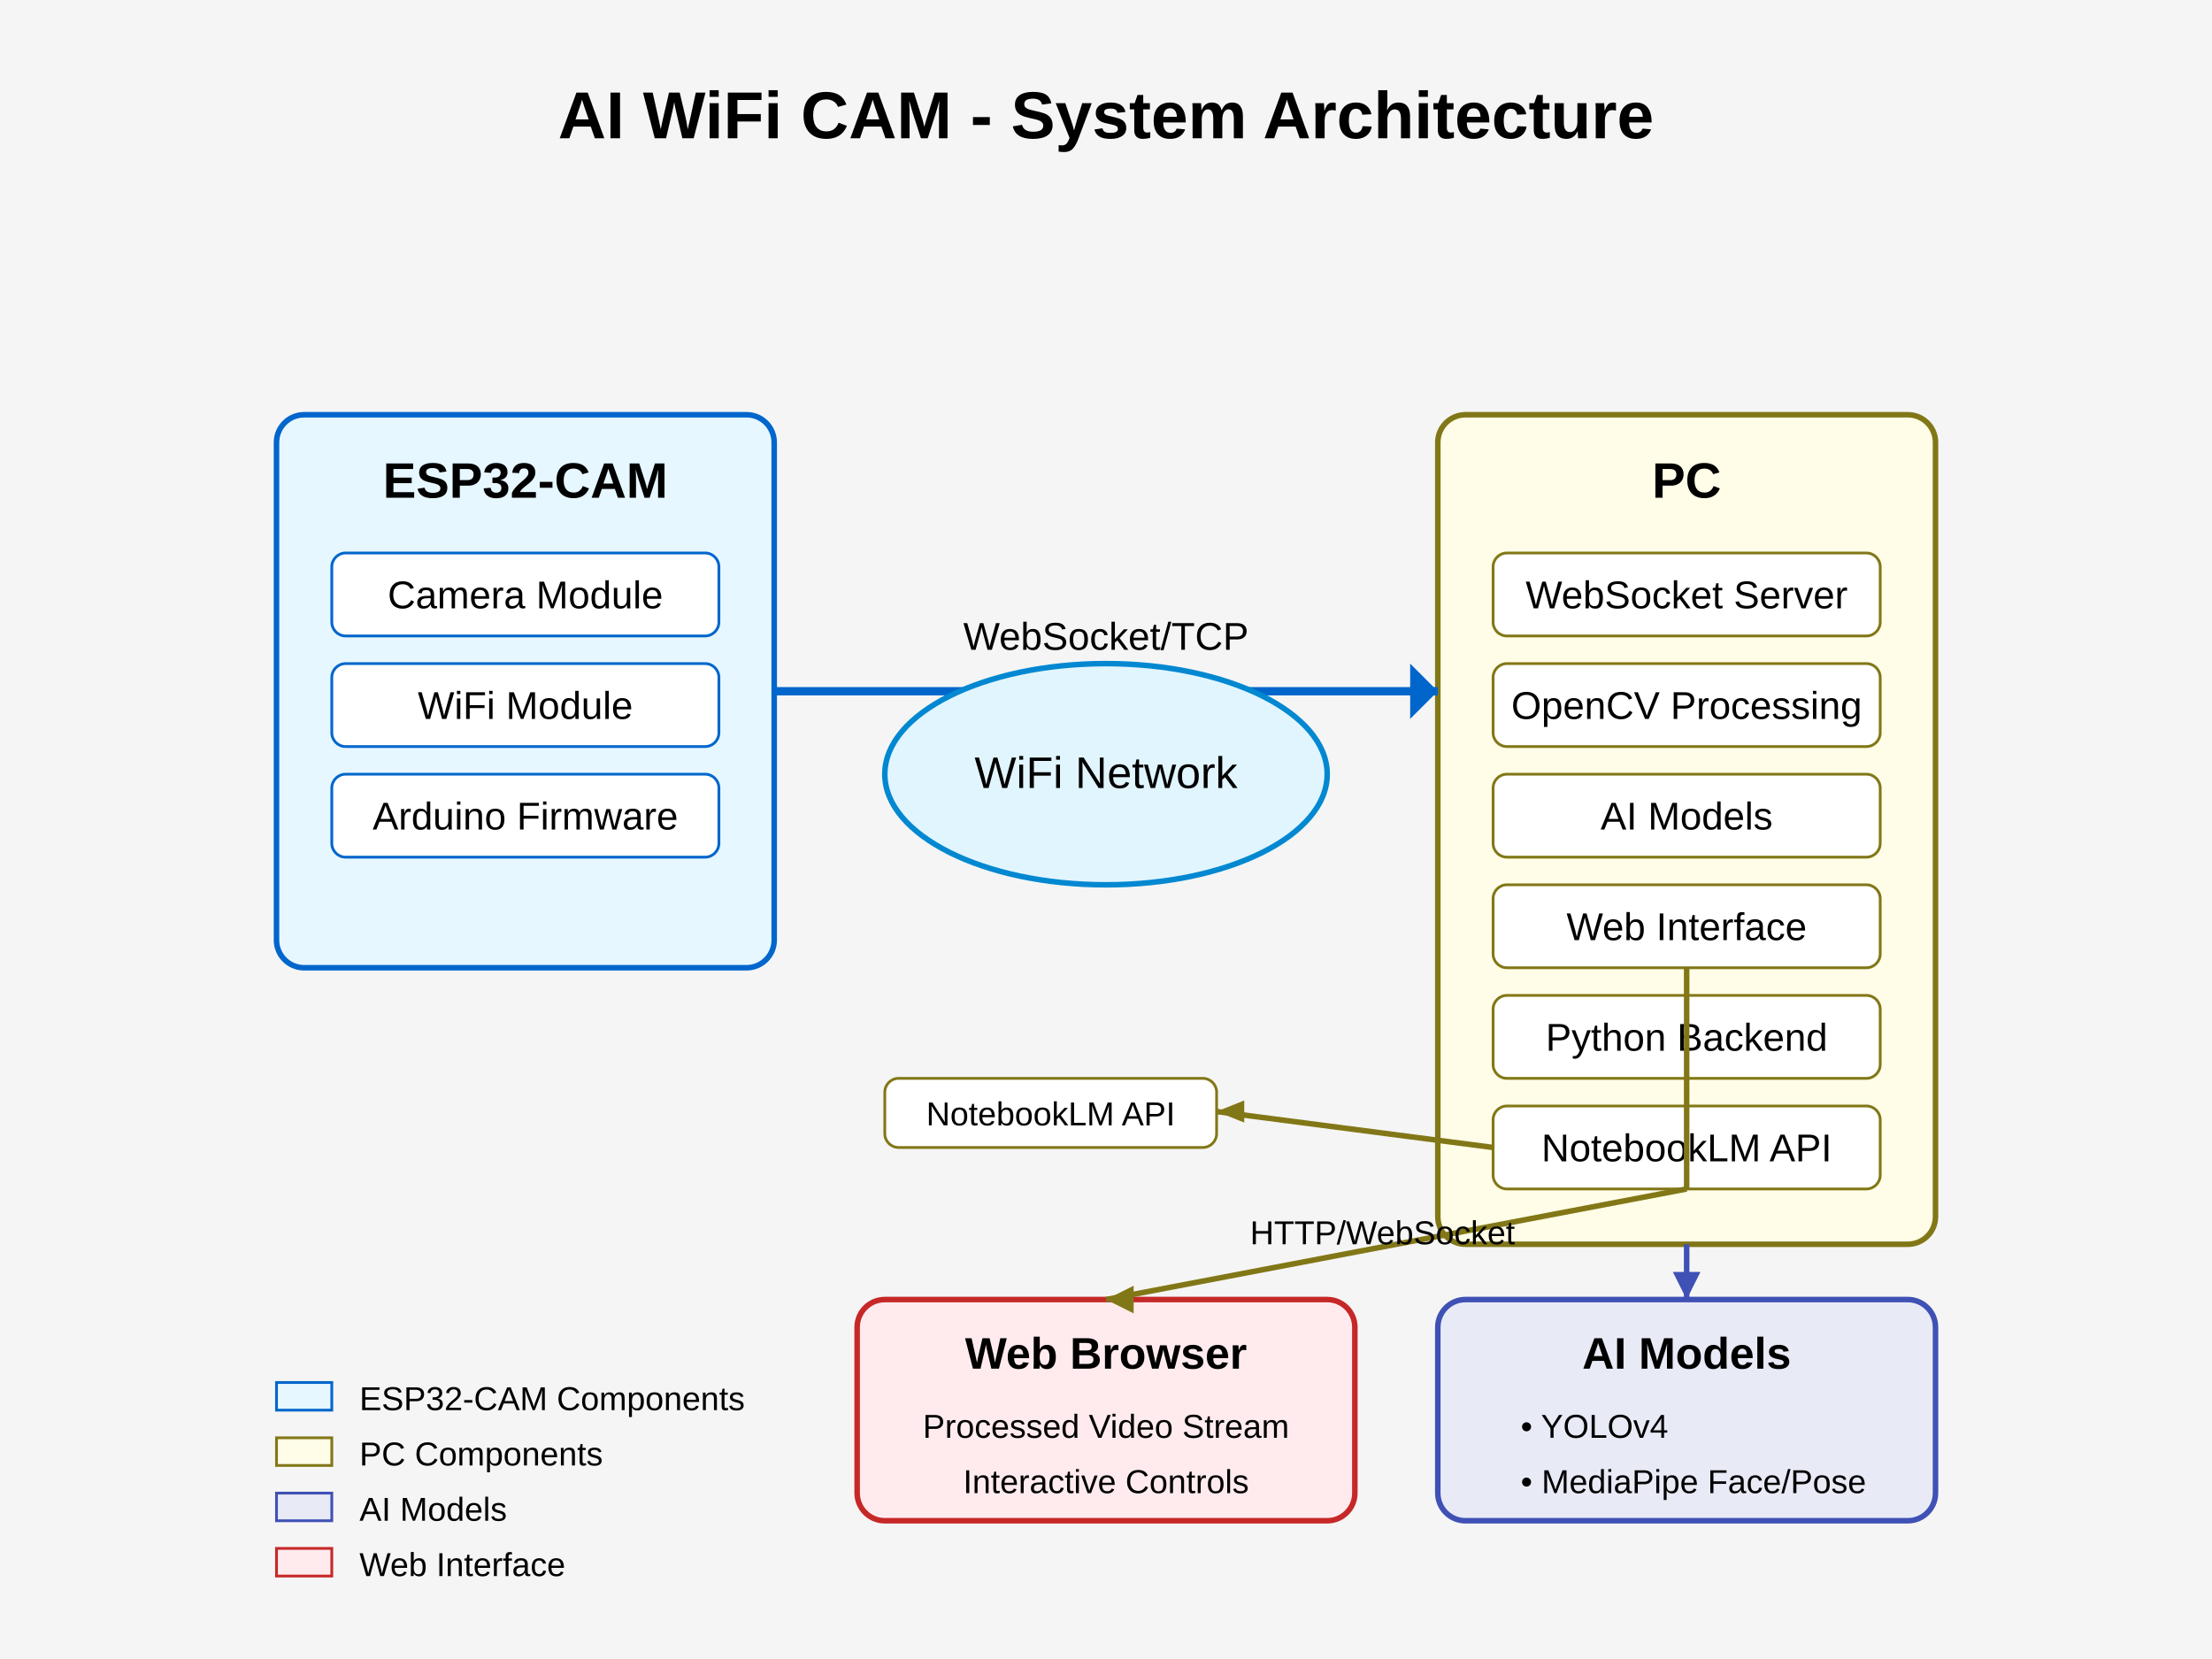
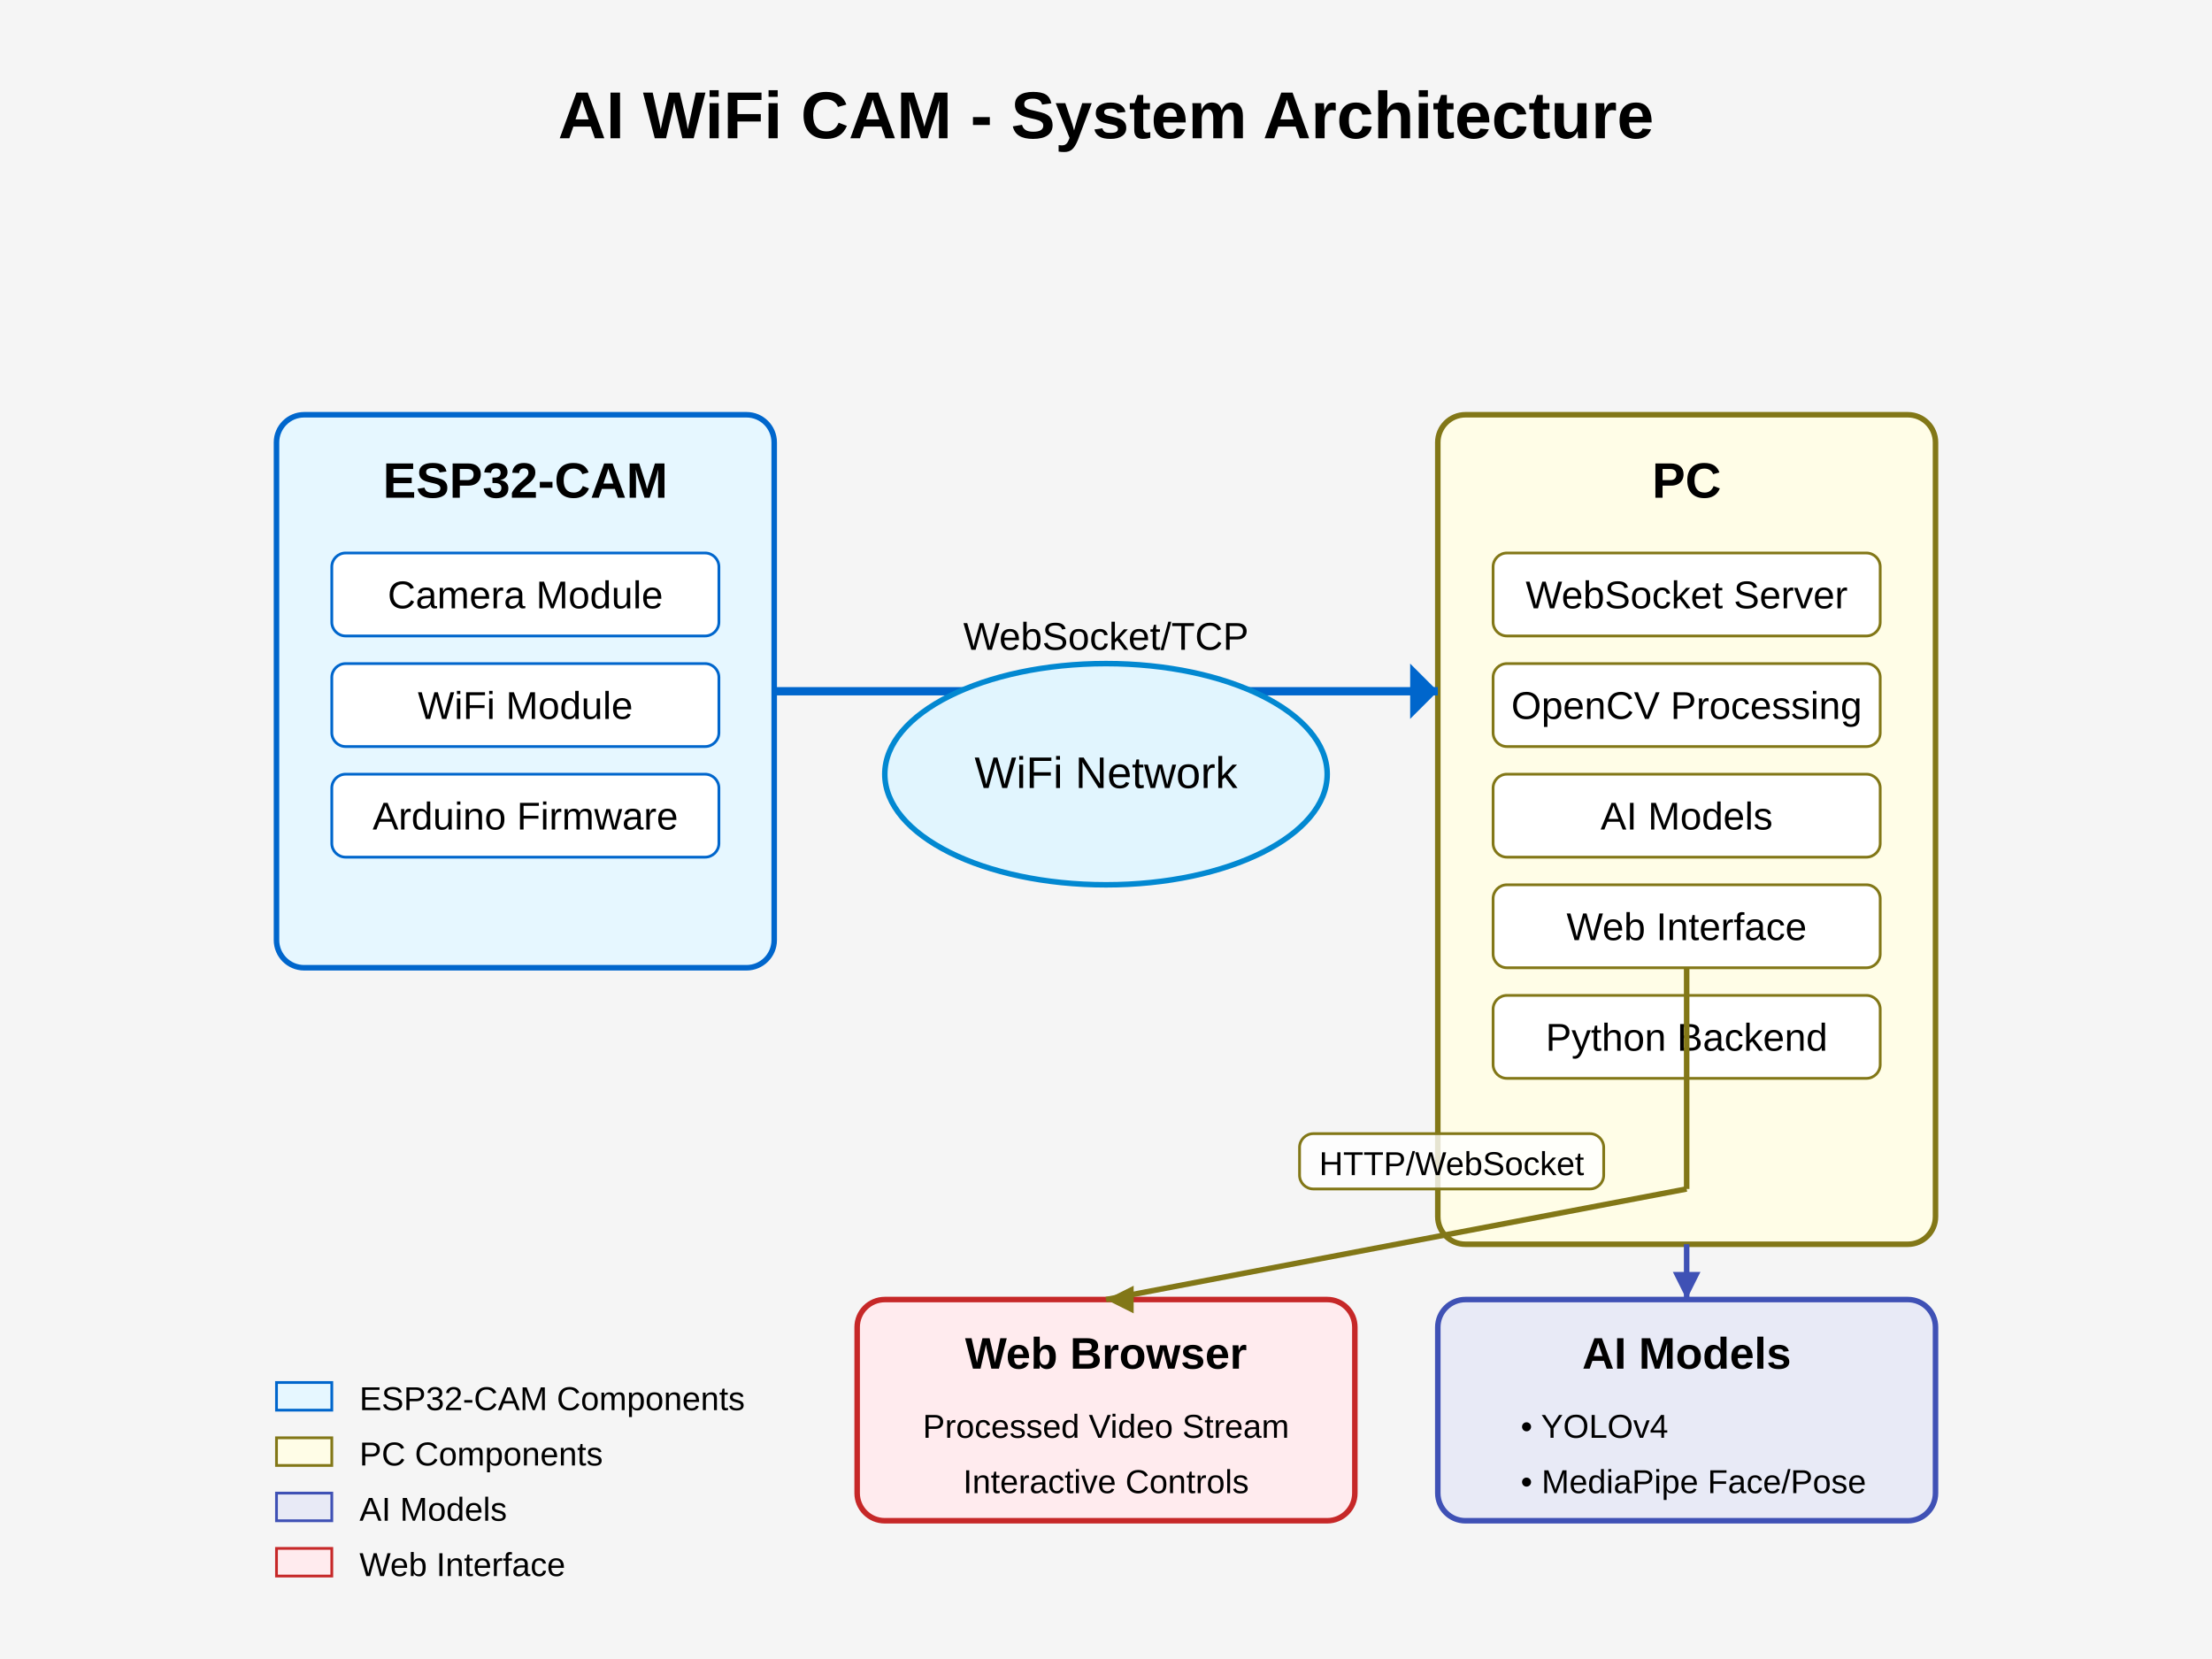
<svg xmlns="http://www.w3.org/2000/svg" width="800" height="600">
  <rect width="800" height="600" fill="#f5f5f5" />
  <text x="400" y="50" font-family="Arial" font-size="24" text-anchor="middle" font-weight="bold">AI WiFi CAM - System Architecture</text>
  <rect x="100" y="150" width="180" height="200" rx="10" fill="#e6f7ff" stroke="#0066cc" stroke-width="2" />
  <text x="190" y="180" font-family="Arial" font-size="18" text-anchor="middle" font-weight="bold">ESP32-CAM</text>
  <rect x="120" y="200" width="140" height="30" rx="5" fill="#ffffff" stroke="#0066cc" />
  <text x="190" y="220" font-family="Arial" font-size="14" text-anchor="middle">Camera Module</text>
  <rect x="120" y="240" width="140" height="30" rx="5" fill="#ffffff" stroke="#0066cc" />
  <text x="190" y="260" font-family="Arial" font-size="14" text-anchor="middle">WiFi Module</text>
  <rect x="120" y="280" width="140" height="30" rx="5" fill="#ffffff" stroke="#0066cc" />
  <text x="190" y="300" font-family="Arial" font-size="14" text-anchor="middle">Arduino Firmware</text>
  <rect x="520" y="150" width="180" height="300" rx="10" fill="#fffde7" stroke="#827717" stroke-width="2" />
  <text x="610" y="180" font-family="Arial" font-size="18" text-anchor="middle" font-weight="bold">PC</text>
  <rect x="540" y="200" width="140" height="30" rx="5" fill="#ffffff" stroke="#827717" />
  <text x="610" y="220" font-family="Arial" font-size="14" text-anchor="middle">WebSocket Server</text>
  <rect x="540" y="240" width="140" height="30" rx="5" fill="#ffffff" stroke="#827717" />
  <text x="610" y="260" font-family="Arial" font-size="14" text-anchor="middle">OpenCV Processing</text>
  <rect x="540" y="280" width="140" height="30" rx="5" fill="#ffffff" stroke="#827717" />
  <text x="610" y="300" font-family="Arial" font-size="14" text-anchor="middle">AI Models</text>
  <rect x="540" y="320" width="140" height="30" rx="5" fill="#ffffff" stroke="#827717" />
  <text x="610" y="340" font-family="Arial" font-size="14" text-anchor="middle">Web Interface</text>
  <rect x="540" y="360" width="140" height="30" rx="5" fill="#ffffff" stroke="#827717" />
  <text x="610" y="380" font-family="Arial" font-size="14" text-anchor="middle">Python Backend</text>
-   <rect x="540" y="400" width="140" height="30" rx="5" fill="#ffffff" stroke="#827717" />
-   <text x="610" y="420" font-family="Arial" font-size="14" text-anchor="middle">NotebookLM API</text>
-   <rect x="320" y="390" width="120" height="25" rx="5" fill="#ffffff" stroke="#827717" />
-   <text x="380" y="407" font-family="Arial" font-size="12" text-anchor="middle">NotebookLM API</text>
  <rect x="520" y="470" width="180" height="80" rx="10" fill="#e8eaf6" stroke="#3f51b5" stroke-width="2" />
  <text x="610" y="495" font-family="Arial" font-size="16" text-anchor="middle" font-weight="bold">AI Models</text>
  <text x="550" y="520" font-family="Arial" font-size="12">• YOLOv4</text>
  <text x="550" y="540" font-family="Arial" font-size="12">• MediaPipe Face/Pose</text>
  <rect x="310" y="470" width="180" height="80" rx="10" fill="#ffebee" stroke="#c62828" stroke-width="2" />
  <text x="400" y="495" font-family="Arial" font-size="16" text-anchor="middle" font-weight="bold">Web Browser</text>
  <text x="400" y="520" font-family="Arial" font-size="12" text-anchor="middle">Processed Video Stream</text>
  <text x="400" y="540" font-family="Arial" font-size="12" text-anchor="middle">Interactive Controls</text>
  <line x1="280" y1="250" x2="520" y2="250" stroke="#0066cc" stroke-width="3" />
  <polygon points="510,240 520,250 510,260" fill="#0066cc" />
  <text x="400" y="235" font-family="Arial" font-size="14" text-anchor="middle">WebSocket/TCP</text>
  <text x="400" y="255" font-family="Arial" font-size="12" text-anchor="middle">Video Stream</text>
  <line x1="610" y1="350" x2="610" y2="430" stroke="#827717" stroke-width="2" />
  <line x1="610" y1="430" x2="400" y2="470" stroke="#827717" stroke-width="2" />
  <polygon points="410,465 400,470 410,475" fill="#827717" />
-   <text x="500" y="450" font-family="Arial" font-size="12" text-anchor="middle">HTTP/WebSocket</text>
-   <line x1="540" y1="415" x2="440" y2="402" stroke="#827717" stroke-width="2" />
-   <polygon points="450,398 440,402 450,406" fill="#827717" />
+   <rect x="470" y="410" width="110" height="20" rx="5" fill="#ffffff" stroke="#827717" stroke-width="1" fill-opacity="0.8" />
+   <text x="525" y="425" font-family="Arial" font-size="12" text-anchor="middle">HTTP/WebSocket</text>
  <line x1="610" y1="450" x2="610" y2="470" stroke="#3f51b5" stroke-width="2" />
  <polygon points="605,460 610,470 615,460" fill="#3f51b5" />
  <ellipse cx="400" cy="280" rx="80" ry="40" fill="#e1f5fe" stroke="#0288d1" stroke-width="2" />
  <text x="400" y="285" font-family="Arial" font-size="16" text-anchor="middle">WiFi Network</text>
  <rect x="100" y="500" width="20" height="10" fill="#e6f7ff" stroke="#0066cc" />
  <text x="130" y="510" font-family="Arial" font-size="12">ESP32-CAM Components</text>
  <rect x="100" y="520" width="20" height="10" fill="#fffde7" stroke="#827717" />
  <text x="130" y="530" font-family="Arial" font-size="12">PC Components</text>
  <rect x="100" y="540" width="20" height="10" fill="#e8eaf6" stroke="#3f51b5" />
  <text x="130" y="550" font-family="Arial" font-size="12">AI Models</text>
  <rect x="100" y="560" width="20" height="10" fill="#ffebee" stroke="#c62828" />
  <text x="130" y="570" font-family="Arial" font-size="12">Web Interface</text>
</svg>
